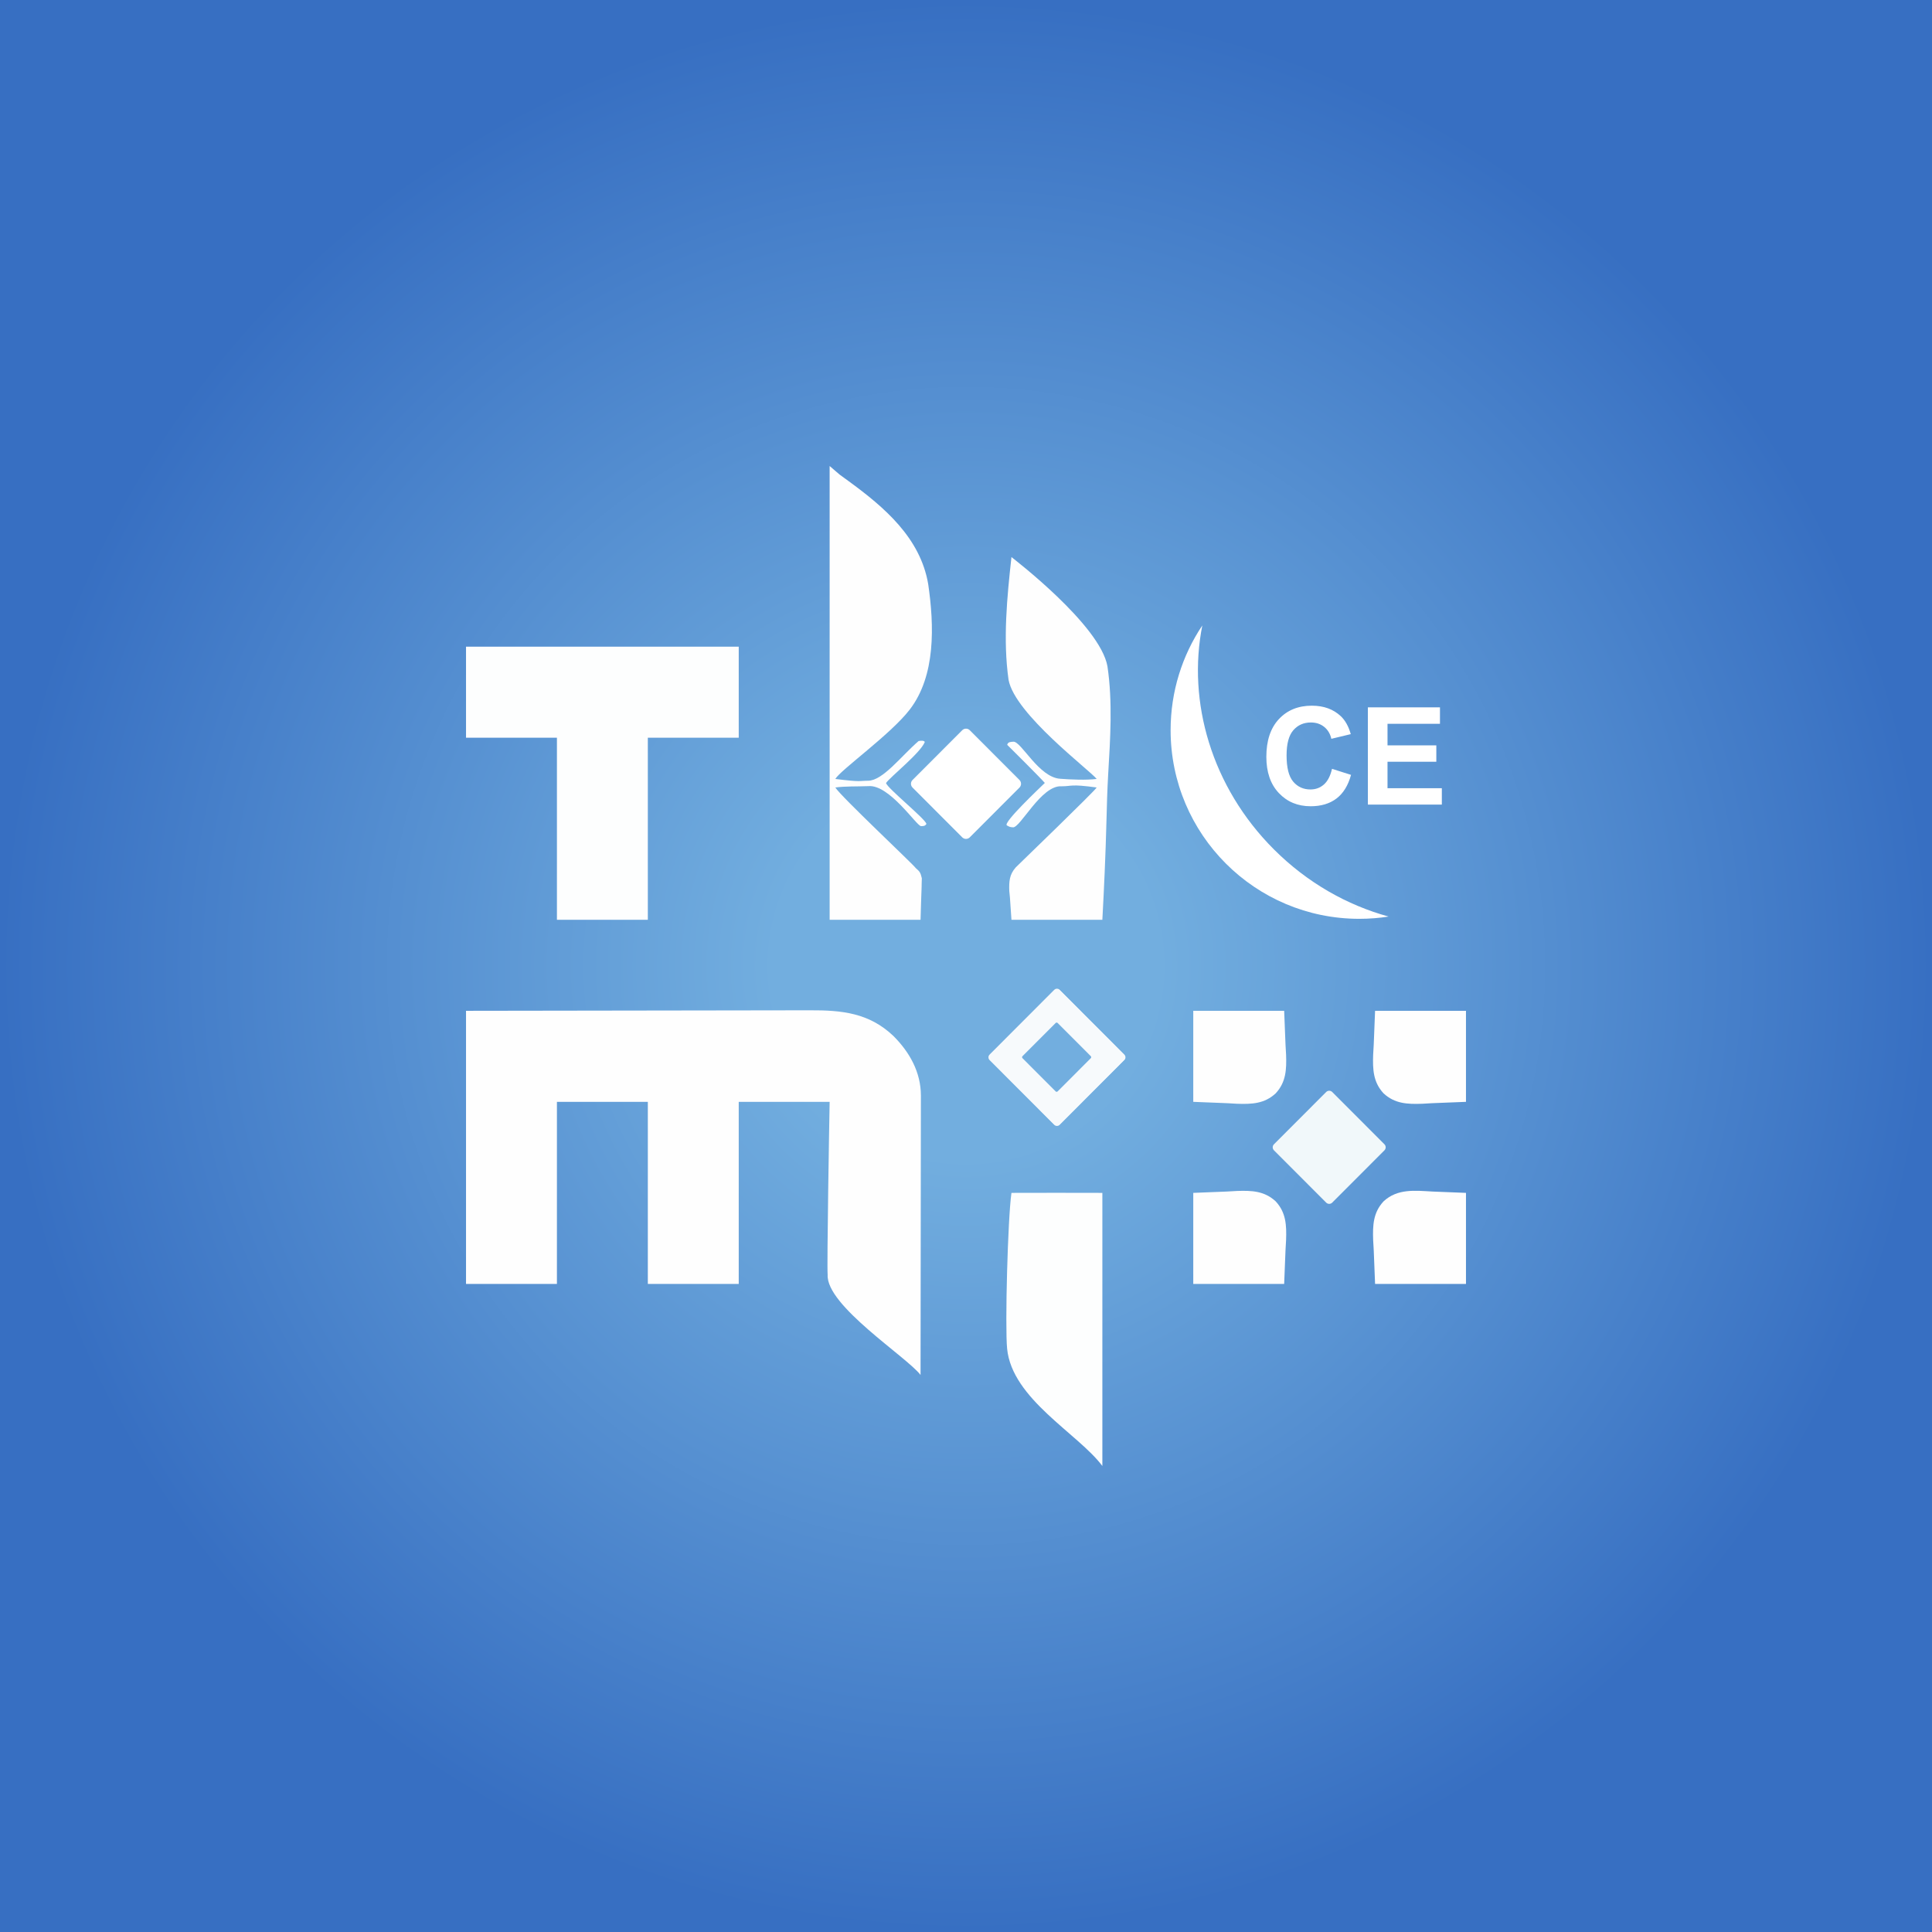
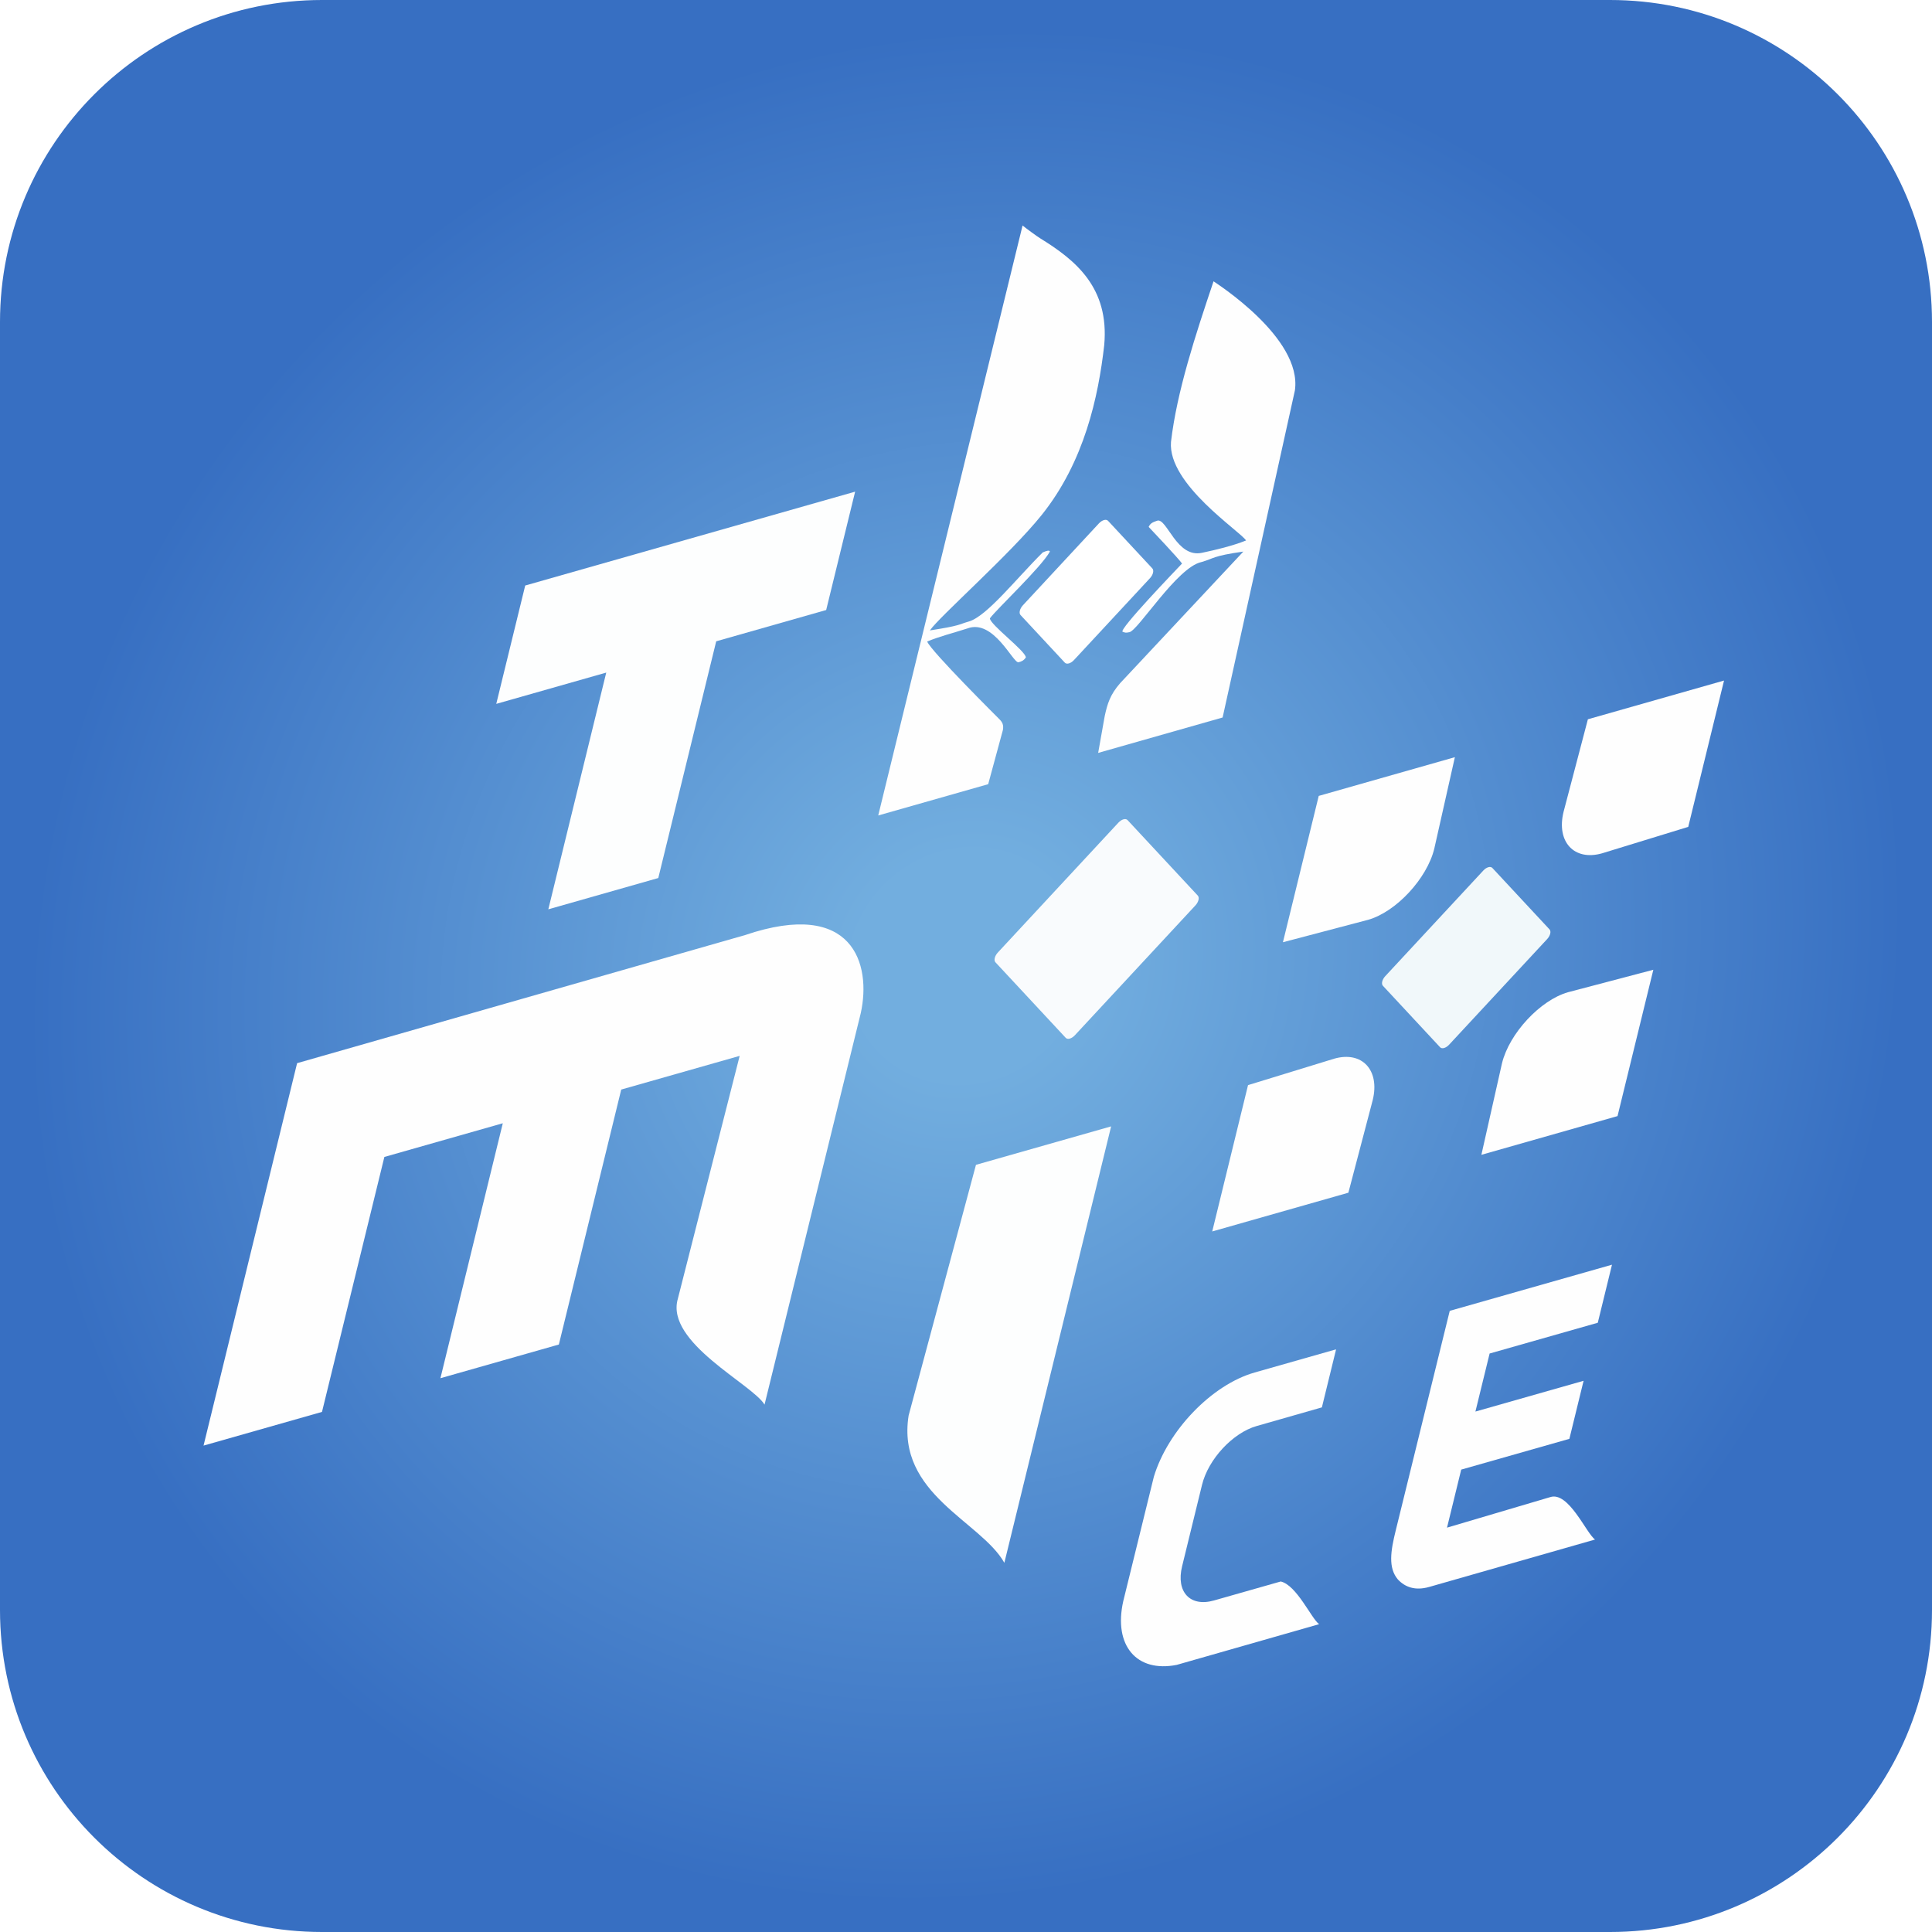
- <svg xmlns="http://www.w3.org/2000/svg" xmlns:xlink="http://www.w3.org/1999/xlink" version="1.1" width="1024" height="1024" viewBox="0 0 1024 1024">
+ <svg xmlns="http://www.w3.org/2000/svg" xmlns:xlink="http://www.w3.org/1999/xlink" version="1.1" viewBox="0 0 432 432" width="432px" height="432px">
  <defs>
-     <mask id="mask-0">
-       <g style="" transform="matrix(0.564706, -0.564706, 0.564706, 0.564706, -298.3888, 372.1163)">
-         <rect x="406.48" y="431.42" width="70" height="70" style="fill: rgb(249, 251, 253);" transform="matrix(0.707107, 0.707107, -0.707107, 0.707107, 593.6764, -65.28046)" rx="1" ry="1" />
-         <rect x="505.975" y="531.942" width="35" height="35" style="" transform="matrix(0.707112, 0.707102, -0.707102, 0.707112, 594.1732, -182.0622)" rx="1" ry="1" />
-       </g>
-     </mask>
    <linearGradient id="gradient-2">
-       <stop offset="0.199" style="stop-color: rgb(114, 174, 223);" />
+       <stop offset="0.12" style="stop-color: rgb(114, 174, 223);" />
      <stop offset="1" style="stop-color: rgb(55, 111, 194);" />
    </linearGradient>
-     <radialGradient id="gradient-2-0" gradientUnits="userSpaceOnUse" cx="512" cy="512" r="512" xlink:href="#gradient-2" />
    <linearGradient id="color-0">
      <stop style="stop-color: #4e54c8;" offset="0" />
      <stop style="stop-color: #8f94fb;" offset="1" />
    </linearGradient>
-     <radialGradient id="gradient-2-1" gradientUnits="userSpaceOnUse" cx="512" cy="512" r="512" xlink:href="#gradient-2" />
+     <radialGradient gradientUnits="userSpaceOnUse" cx="216" cy="216" r="216" id="gradient-2-0" gradientTransform="matrix(0.667651, 0.663622, -0.704964, 0.709243, 224.0595, -80.53903)" xlink:href="#gradient-2" />
  </defs>
-   <path d="M 0 0 H 1024 V 1024 H 0 V 0 Z" style="paint-order: fill; stroke: url(&quot;#gradient-2-0&quot;); fill: url(&quot;#gradient-2-1&quot;);" />
-   <path d="M 247 342.747 C 294.7 342.747 342.4 342.747 391.545 342.747 C 391.545 358.67 391.545 374.592 391.545 390.997 C 375.646 390.997 359.745 390.997 343.363 390.997 C 343.363 422.842 343.363 454.689 343.363 487.499 C 327.464 487.499 311.564 487.499 295.182 487.499 C 295.182 455.652 295.182 423.809 295.182 390.997 C 279.282 390.997 263.382 390.997 247 390.997 C 247 375.075 247 359.153 247 342.747 Z" fill="#FDFEFE" style="" id="object-4" />
-   <g style="" transform="matrix(0.942685, 0, 0, 0.944026, 26.14034, 27.50456)" id="object-3">
-     <path d="M 438.733 232.51 C 440.578 234.091 442.423 235.673 444.323 237.302 C 445.915 238.488 447.519 239.657 449.137 240.808 C 469.53 255.639 489.724 272.835 494.15 298.821 C 497.509 321.888 498.513 350.285 483.647 369.411 C 472.78 383.391 444.871 403.122 441.927 408.205 C 456.852 410.066 455.164 409.216 460.282 409.207 C 468.643 409.193 478.76 395.558 488.758 386.906 C 490.415 386.636 491.789 386.627 492.24 387.441 C 489.884 393.567 472.516 407.281 470.431 410.515 C 471.175 413.387 492.195 430.325 493.166 433.404 C 492.419 434.729 491.271 434.704 490.065 434.677 C 487.512 434.464 472.222 411.09 460.427 412.242 C 452.987 412.513 448.053 412.218 441.927 412.997 C 444.849 417.846 486.278 456.654 487.129 458.235 C 489.493 460.275 489.806 460.752 490.569 463.967 C 490.568 465.053 490.533 466.14 490.468 467.224 C 490.462 467.737 490.455 468.249 490.449 468.777 C 490.415 470.666 490.327 472.553 490.244 474.44 C 490.112 478.673 489.98 482.906 489.844 487.268 C 472.978 487.268 456.111 487.268 438.733 487.268 C 438.733 403.198 438.733 319.128 438.733 232.51 Z" fill="#FEFEFE" style="" />
-     <path d="M 367.167 268.875 H 406.688 A 3 3 0 0 1 409.688 271.875 V 311.396 A 3 3 0 0 1 406.688 314.396 H 367.167 A 3 3 0 0 1 364.167 311.396 V 271.875 A 3 3 0 0 1 367.167 268.875 Z" style="fill: rgb(255, 255, 255);" transform="matrix(0.707107, 0.707106, -0.707106, 0.707107, 448.0181, -68.89976)" />
-     <path d="M 540.956 283.621 C 541.663 284.255 590.771 321.625 594.931 344.974 C 597.893 364.897 596.53 385.485 595.346 405.505 C 594.826 414.441 594.584 423.38 594.357 432.328 C 593.888 450.662 593.058 468.954 592.067 487.268 C 575.2 487.268 558.333 487.268 540.956 487.268 C 540.675 483.183 540.396 479.098 540.107 474.889 C 539.984 473.63 539.86 472.37 539.733 471.073 C 539.56 465.78 539.775 461.87 543.42 457.803 C 546.281 455.001 588.136 414.656 588.872 412.997 C 573.829 410.935 575.183 412.326 569.194 412.325 C 557.692 411.502 545.849 435.962 541.754 435.358 C 539.899 435.247 539.719 434.974 538.38 434.286 C 535.994 432.833 557.356 412.759 559.713 410.451 C 557.199 407.503 540.808 391.254 538.56 389.038 C 539.033 387.336 540.382 387.454 542.027 387.29 C 546.48 386.995 556.342 407.479 568.527 408.114 C 574.712 408.556 582.725 408.943 588.872 408.205 C 585.21 403.435 542.807 371.753 539.326 352.537 C 536.112 329.921 538.476 306.217 540.956 283.621 Z" fill="#FEFEFE" style="" />
+   <rect width="432" height="432" style="paint-order: fill; fill-rule: nonzero; fill: url(&quot;#gradient-2-0&quot;); pointer-events: none;" rx="72" ry="72" id="object-0" />
+   <g id="group-1" style="" transform="matrix(1.209688, 0, 0, 1.209688, -45.19042, -42.51547)">
+     <g style="" id="group-2">
+       <path d="M 134.439 143.375 L 195.422 126.027 L 190.07 147.904 L 169.743 153.687 L 159.037 197.444 L 138.711 203.226 L 149.417 159.469 L 129.087 165.252 L 134.439 143.375 Z" fill="#FDFEFE" style="" id="path-1" />
+       <g style="" id="group-3" transform="matrix(0.397696, -0.113134, -0.104726, 0.428053, 76.23836, 26.93869)">
+         <path d="M 438.733 232.51 C 440.578 234.091 447.519 239.657 449.137 240.808 C 469.53 255.639 489.724 272.835 494.15 298.821 C 497.509 321.888 498.513 350.285 483.647 369.411 C 472.78 383.391 444.871 403.122 441.927 408.205 C 456.852 410.066 455.164 409.216 460.282 409.207 C 468.643 409.193 478.76 395.558 488.758 386.906 C 490.415 386.636 491.789 386.627 492.24 387.441 C 489.884 393.567 472.516 407.281 470.431 410.515 C 471.175 413.387 492.195 430.325 493.166 433.404 C 492.419 434.729 491.271 434.704 490.065 434.677 C 487.512 434.464 472.222 411.09 460.427 412.242 C 452.987 412.513 448.053 412.218 441.927 412.997 C 444.849 417.846 487.129 458.235 487.129 458.235 C 489.505 460.451 490.336 461.828 490.569 463.967 L 489.844 487.268 L 438.733 487.268 C 438.733 403.198 438.733 319.128 438.733 232.51 Z" fill="#FEFEFE" style="" />
+         <path d="M 517.521 380.85 L 545.467 408.795 C 546.638 409.967 546.638 411.866 545.467 413.038 L 517.521 440.983 C 516.35 442.155 514.45 442.155 513.279 440.983 L 485.333 413.038 C 484.162 411.866 484.162 409.967 485.333 408.795 L 513.279 380.85 C 514.45 379.678 516.35 379.678 517.521 380.85 Z" style="fill: rgb(255, 255, 255);" />
+         <path d="M 540.956 283.621 C 541.663 284.255 592.215 321.413 594.931 344.974 L 598.801 487.268 L 540.956 487.268 L 539.733 471.073 C 539.56 465.78 539.775 461.87 543.42 457.803 L 588.872 412.997 C 573.829 410.935 575.183 412.326 569.194 412.325 C 557.692 411.502 545.849 435.962 541.754 435.358 C 539.899 435.247 539.719 434.974 538.38 434.286 C 535.994 432.833 557.356 412.759 559.713 410.451 C 557.199 407.503 540.808 391.254 538.56 389.038 C 539.033 387.336 540.382 387.454 542.027 387.29 C 546.48 386.995 556.342 407.479 568.527 408.114 C 574.712 408.556 582.725 408.943 588.872 408.205 C 585.21 403.435 542.807 371.753 539.326 352.537 C 536.112 329.921 538.476 306.217 540.956 283.621 Z" fill="#FEFEFE" style="" />
+       </g>
+       <path d="M 92.275 231.665 L 175.056 207.995 C 195.12 201.188 198.442 213.432 196.468 222.399 L 178.677 294.779 C 176.449 291.023 160.316 283.296 162.647 275.233 L 174.081 230.317 L 152.188 236.544 L 140.658 283.671 L 118.766 289.899 L 130.296 242.772 L 108.405 249 L 96.875 296.127 L 74.98 302.355 L 92.275 231.665 Z" fill="#FEFEFE" style="" id="path-2" />
+       <g style="" id="group-13" transform="matrix(0.488806, -0.139052, -0.128718, 0.526117, 35.79309, -11.35445)">
+         <path d="M 567.186 545.465 L 585.537 563.816 C 585.927 564.206 585.927 564.84 585.537 565.23 L 567.186 583.581 C 566.796 583.971 566.162 583.971 565.772 583.581 L 547.421 565.23 C 547.03 564.84 547.03 564.206 547.421 563.816 L 565.771 545.465 C 566.162 545.075 566.795 545.075 567.186 545.465 Z" style="fill: rgb(249, 251, 253);" />
+         <path d="M 564.812 526.697 L 528.745 562.764 C 527.789 563.72 527.789 565.27 528.745 566.226 L 564.812 602.293 C 565.768 603.249 567.318 603.249 568.274 602.293 L 604.342 566.226 C 605.298 565.27 605.298 563.72 604.342 562.764 L 568.274 526.697 C 567.318 525.741 565.768 525.741 564.812 526.697 Z" style="fill: rgb(249, 251, 253);" />
+         <path d="M 540.956 640.601 L 592.067 640.601 L 592.067 793.935 C 578.477 775.768 541.281 756.384 538.513 728.046 L 540.956 640.601 Z" fill="#FDFEFE" style="" />
+       </g>
+       <g style="" id="group-14" transform="matrix(0.488806, -0.139052, -0.128718, 0.526117, 35.79309, -11.35445)">
+         <path d="M 717.915 583.957 L 688.55 613.321 C 687.615 614.256 687.614 615.773 688.55 616.709 L 717.915 646.073 C 718.851 647.009 720.368 647.009 721.303 646.073 L 750.668 616.709 C 751.603 615.773 751.603 614.257 750.668 613.321 L 721.303 583.957 C 720.367 583.021 718.851 583.021 717.915 583.957 Z" style="fill: rgb(241, 248, 250); stroke-width: 1;" />
+         <path style="fill: rgb(254, 254, 254);" d="M 764.437 639.024 L 796.866 639.706 C 796.866 639.706 796.866 639.706 796.866 639.706 L 796.866 691.116 C 796.866 691.116 796.866 691.116 796.866 691.116 L 745.383 691.116 C 745.383 691.116 745.383 691.116 745.383 691.116 L 744.654 658.76 C 744.654 648.237 753.914 639.024 764.437 639.024 Z" />
+         <path style="fill: rgb(254, 254, 254);" d="M 695.772 658.756 L 695.089 691.139 C 695.089 691.139 695.089 691.139 695.089 691.139 L 643.606 691.139 C 643.606 691.139 643.606 691.139 643.606 691.139 L 643.606 639.729 C 643.606 639.729 643.606 639.729 643.606 639.729 L 676.008 639.001 C 686.546 639.001 695.772 648.248 695.772 658.756 Z" />
+         <path style="fill: rgb(254, 254, 254); stroke-width: 1;" d="M 676.012 590.204 L 643.583 589.522 C 643.583 589.522 643.583 589.522 643.583 589.522 L 643.583 538.112 C 643.583 538.112 643.583 538.112 643.583 538.112 L 695.066 538.112 C 695.066 538.112 695.066 538.112 695.066 538.112 L 695.795 570.468 C 695.795 580.991 686.535 590.204 676.012 590.204 Z" />
+         <path style="fill: rgb(254, 254, 254); stroke-width: 1;" d="M 744.677 570.472 L 745.36 538.089 C 745.36 538.089 745.36 538.089 745.36 538.089 L 796.843 538.089 C 796.843 538.089 796.843 538.089 796.843 538.089 L 796.843 589.499 C 796.843 589.499 796.843 589.499 796.843 589.499 L 764.441 590.227 C 753.903 590.227 744.677 580.98 744.677 570.472 Z" />
+       </g>
+     </g>
+     <g transform="matrix(1, -0.284474, -0.262957, 1.074804, 72.83937, 10.5866)" style="" id="group-15">
+       <path style="fill: rgb(254, 254, 254);" d="M 287.3 344.136 C 282.882 344.136 279.3 347.718 279.3 352.136 L 279.3 366.136 C 279.3 370.554 282.882 374.136 287.3 374.136 L 299.631 374.136 C 302.974 375.645 307.504 382.576 309.3 384.013 L 309.3 384.047 L 283.026 384.083 C 275.457 383.446 269.487 377.189 269.305 369.499 L 269.335 348.115 C 269.86 340.307 276.36 334.136 284.301 334.136 L 299.348 334.136 L 299.348 344.119 L 287.3 344.136 Z" />
+       <path d="M 320.057 333 L 320.001 370.732 C 319.985 374.276 320.279 377.262 322.824 379.936 C 324.607 381.717 326.788 382.938 329.347 382.952 L 360.043 382.911 C 358.041 381.37 352.425 372.536 349.051 372.712 L 330.053 372.93 L 330.053 362.948 L 350.047 362.948 L 350.047 352.965 L 330.053 352.965 L 330.053 342.983 L 350.047 342.983 L 350.047 333 L 320.057 333 Z" fill="#FEFEFE" style="" id="path-9" />
+     </g>
  </g>
-   <path d="M 247 535.748 C 296.451 535.657 427.214 535.488 429.116 535.479 C 446.223 535.405 460.639 536.821 473.544 549.108 C 482.143 557.714 488.036 568.238 488.103 580.586 C 488.098 581.164 487.942 709.823 487.909 728.751 C 480.465 719.09 437.827 691.987 438.672 675.699 C 438.226 670.396 439.507 594.726 439.728 583.999 C 423.827 583.999 407.928 583.999 391.545 583.999 C 391.545 615.845 391.545 647.689 391.545 680.5 C 375.646 680.5 359.745 680.5 343.363 680.5 C 343.363 648.654 343.363 616.809 343.363 583.999 C 327.464 583.999 311.564 583.999 295.182 583.999 C 295.182 615.845 295.182 647.689 295.182 680.5 C 279.282 680.5 263.382 680.5 247 680.5 C 247 632.732 247 584.964 247 535.748 Z" fill="#FEFEFE" style="" id="object-2" />
-   <g style="" transform="matrix(0.942685, 0, 0, 0.944026, 26.14034, 27.50456)" id="object-1">
-     <path d="M 327.068 344.538 H 378.075 A 2.448 2.448 0 0 1 380.523 346.986 V 397.993 A 2.448 2.448 0 0 1 378.075 400.441 H 327.068 A 2.448 2.448 0 0 1 324.62 397.993 V 346.986 A 2.448 2.448 0 0 1 327.068 344.538 Z" style="fill: rgb(249, 251, 253); stroke-width: 1; mask: url(&quot;#mask-0&quot;);" transform="matrix(0.707107, 0.707107, -0.707107, 0.707107, 580.6276, 51.79943)" />
-     <path d="M 540.956 640.601 C 556.901 640.493 574.689 640.601 592.067 640.601 C 592.067 691.202 592.067 741.802 592.067 793.935 C 578.477 775.768 541.281 756.384 538.513 728.046 C 537.283 715.466 538.878 654.988 540.956 640.601 Z" fill="#FDFEFE" style="" />
-   </g>
-   <g style="" transform="matrix(0.942685, 0, 0, 0.944026, 26.14034, 27.50456)" id="object-0">
-     <path d="M 777.694 639.853 C 783.904 640.1 790.114 640.347 796.512 640.601 C 796.512 657.468 796.512 674.335 796.512 691.713 C 779.645 691.713 762.778 691.713 745.401 691.713 C 745.153 685.503 744.906 679.293 744.652 672.895 C 744.543 670.961 744.434 669.028 744.321 667.035 C 744.04 658.783 744.322 651.672 750.167 645.368 C 757.971 638.132 767.75 639.292 777.694 639.853 Z" fill="#FEFEFE" style="" />
-     <path d="M 643.178 640.601 C 649.388 640.354 655.597 640.107 661.995 639.853 C 663.929 639.744 665.863 639.635 667.856 639.522 C 676.107 639.241 683.219 639.523 689.523 645.368 C 695.367 651.672 695.65 658.784 695.368 667.035 C 695.259 668.969 695.15 670.903 695.038 672.895 C 694.667 682.21 694.667 682.21 694.289 691.713 C 677.423 691.713 660.556 691.713 643.178 691.713 C 643.178 674.846 643.178 657.979 643.178 640.601 Z" fill="#FEFEFE" style="" />
-     <path d="M 745.401 538.379 C 762.267 538.379 779.134 538.379 796.512 538.379 C 796.512 555.246 796.512 572.112 796.512 589.49 C 787.197 589.861 787.197 589.861 777.694 590.239 C 775.761 590.348 773.827 590.457 771.834 590.569 C 763.583 590.851 756.471 590.568 750.167 584.723 C 744.322 578.42 744.04 571.308 744.321 563.057 C 744.485 560.156 744.485 560.156 744.652 557.196 C 744.899 550.987 745.146 544.777 745.401 538.379 Z" fill="#FEFEFE" style="" />
-     <path d="M 643.178 538.379 C 660.045 538.379 676.911 538.379 694.289 538.379 C 694.536 544.589 694.783 550.798 695.038 557.196 C 695.147 559.13 695.256 561.064 695.368 563.057 C 695.65 571.308 695.367 578.42 689.523 584.723 C 683.219 590.568 676.107 590.851 667.856 590.569 C 665.922 590.46 663.988 590.351 661.995 590.239 C 655.786 589.992 649.576 589.745 643.178 589.49 C 643.178 572.623 643.178 555.757 643.178 538.379 Z" fill="#FEFEFE" style="" />
-     <path d="M 720.739 590.168 L 744.456 613.885 C 745.08 614.51 745.08 615.52 744.456 616.145 L 720.739 639.862 C 720.115 640.486 719.104 640.486 718.479 639.862 L 694.762 616.145 C 694.138 615.52 694.138 614.51 694.762 613.885 L 718.479 590.168 C 719.104 589.544 720.115 589.544 720.739 590.168 Z" style="fill: rgb(241, 248, 250); stroke-width: 1;" />
-     <path d="M 717.915 583.957 L 688.55 613.321 C 687.615 614.256 687.614 615.773 688.55 616.709 L 717.915 646.073 C 718.851 647.009 720.368 647.009 721.303 646.073 L 750.668 616.709 C 751.603 615.773 751.603 614.257 750.668 613.321 L 721.303 583.957 C 720.367 583.021 718.851 583.021 717.915 583.957 Z" style="fill: rgb(241, 248, 250); stroke-width: 1;" />
-     <path d="M 533.588 466.518 H 559.539 A 1 1 0 0 1 560.539 467.518 V 493.469 A 1 1 0 0 1 559.539 494.469 H 533.588 A 1 1 0 0 1 532.588 493.469 V 467.518 A 1 1 0 0 1 533.588 466.518 Z" style="fill: rgb(241, 248, 250);" transform="matrix(0.707107, 0.707107, -0.707107, 0.707107, 673.1261, -111.1937)" />
-   </g>
-   <path d="M 720.449 486.996 C 665.221 486.996 620.449 442.224 620.449 386.996 C 620.449 366.461 626.639 347.371 637.255 331.491 C 629.21 371.906 642.074 417.072 675.176 450.174 C 692.859 467.857 713.985 479.765 735.99 485.796 C 730.925 486.586 725.735 486.996 720.449 486.996 Z" style="fill: rgb(255, 255, 255);" />
-   <path d="M 705.99 407.5 L 716.08 410.7 C 714.533 416.327 711.96 420.503 708.36 423.23 C 704.767 425.963 700.203 427.33 694.67 427.33 C 687.83 427.33 682.207 424.993 677.8 420.32 C 673.393 415.64 671.19 409.247 671.19 401.14 C 671.19 392.56 673.403 385.897 677.83 381.15 C 682.263 376.403 688.087 374.03 695.3 374.03 C 701.607 374.03 706.73 375.893 710.67 379.62 C 713.01 381.827 714.767 384.99 715.94 389.11 L 705.64 391.58 C 705.033 388.907 703.763 386.797 701.83 385.25 C 699.897 383.703 697.547 382.93 694.78 382.93 C 690.96 382.93 687.86 384.3 685.48 387.04 C 683.1 389.78 681.91 394.22 681.91 400.36 C 681.91 406.88 683.083 411.523 685.43 414.29 C 687.77 417.05 690.817 418.43 694.57 418.43 C 697.33 418.43 699.707 417.553 701.7 415.8 C 703.693 414.04 705.123 411.273 705.99 407.5 Z" transform="matrix(1, -0.000001, 0.000001, 1, 0.000053, 0.000061)" style="fill: rgb(255, 255, 255); paint-order: fill; stroke-linejoin: round; text-wrap-mode: nowrap;" />
-   <path d="M 725 426.45 L 725 374.91 L 763.21 374.91 L 763.21 383.63 L 735.41 383.63 L 735.41 395.06 L 761.28 395.06 L 761.28 403.74 L 735.41 403.74 L 735.41 417.77 L 764.2 417.77 L 764.2 426.45 L 725 426.45 Z" transform="matrix(1, -0.000001, 0.000001, 1, 0.000053, 0.000061)" style="fill: rgb(255, 255, 255); paint-order: fill; stroke-linejoin: round; text-wrap-mode: nowrap;" />
</svg>
